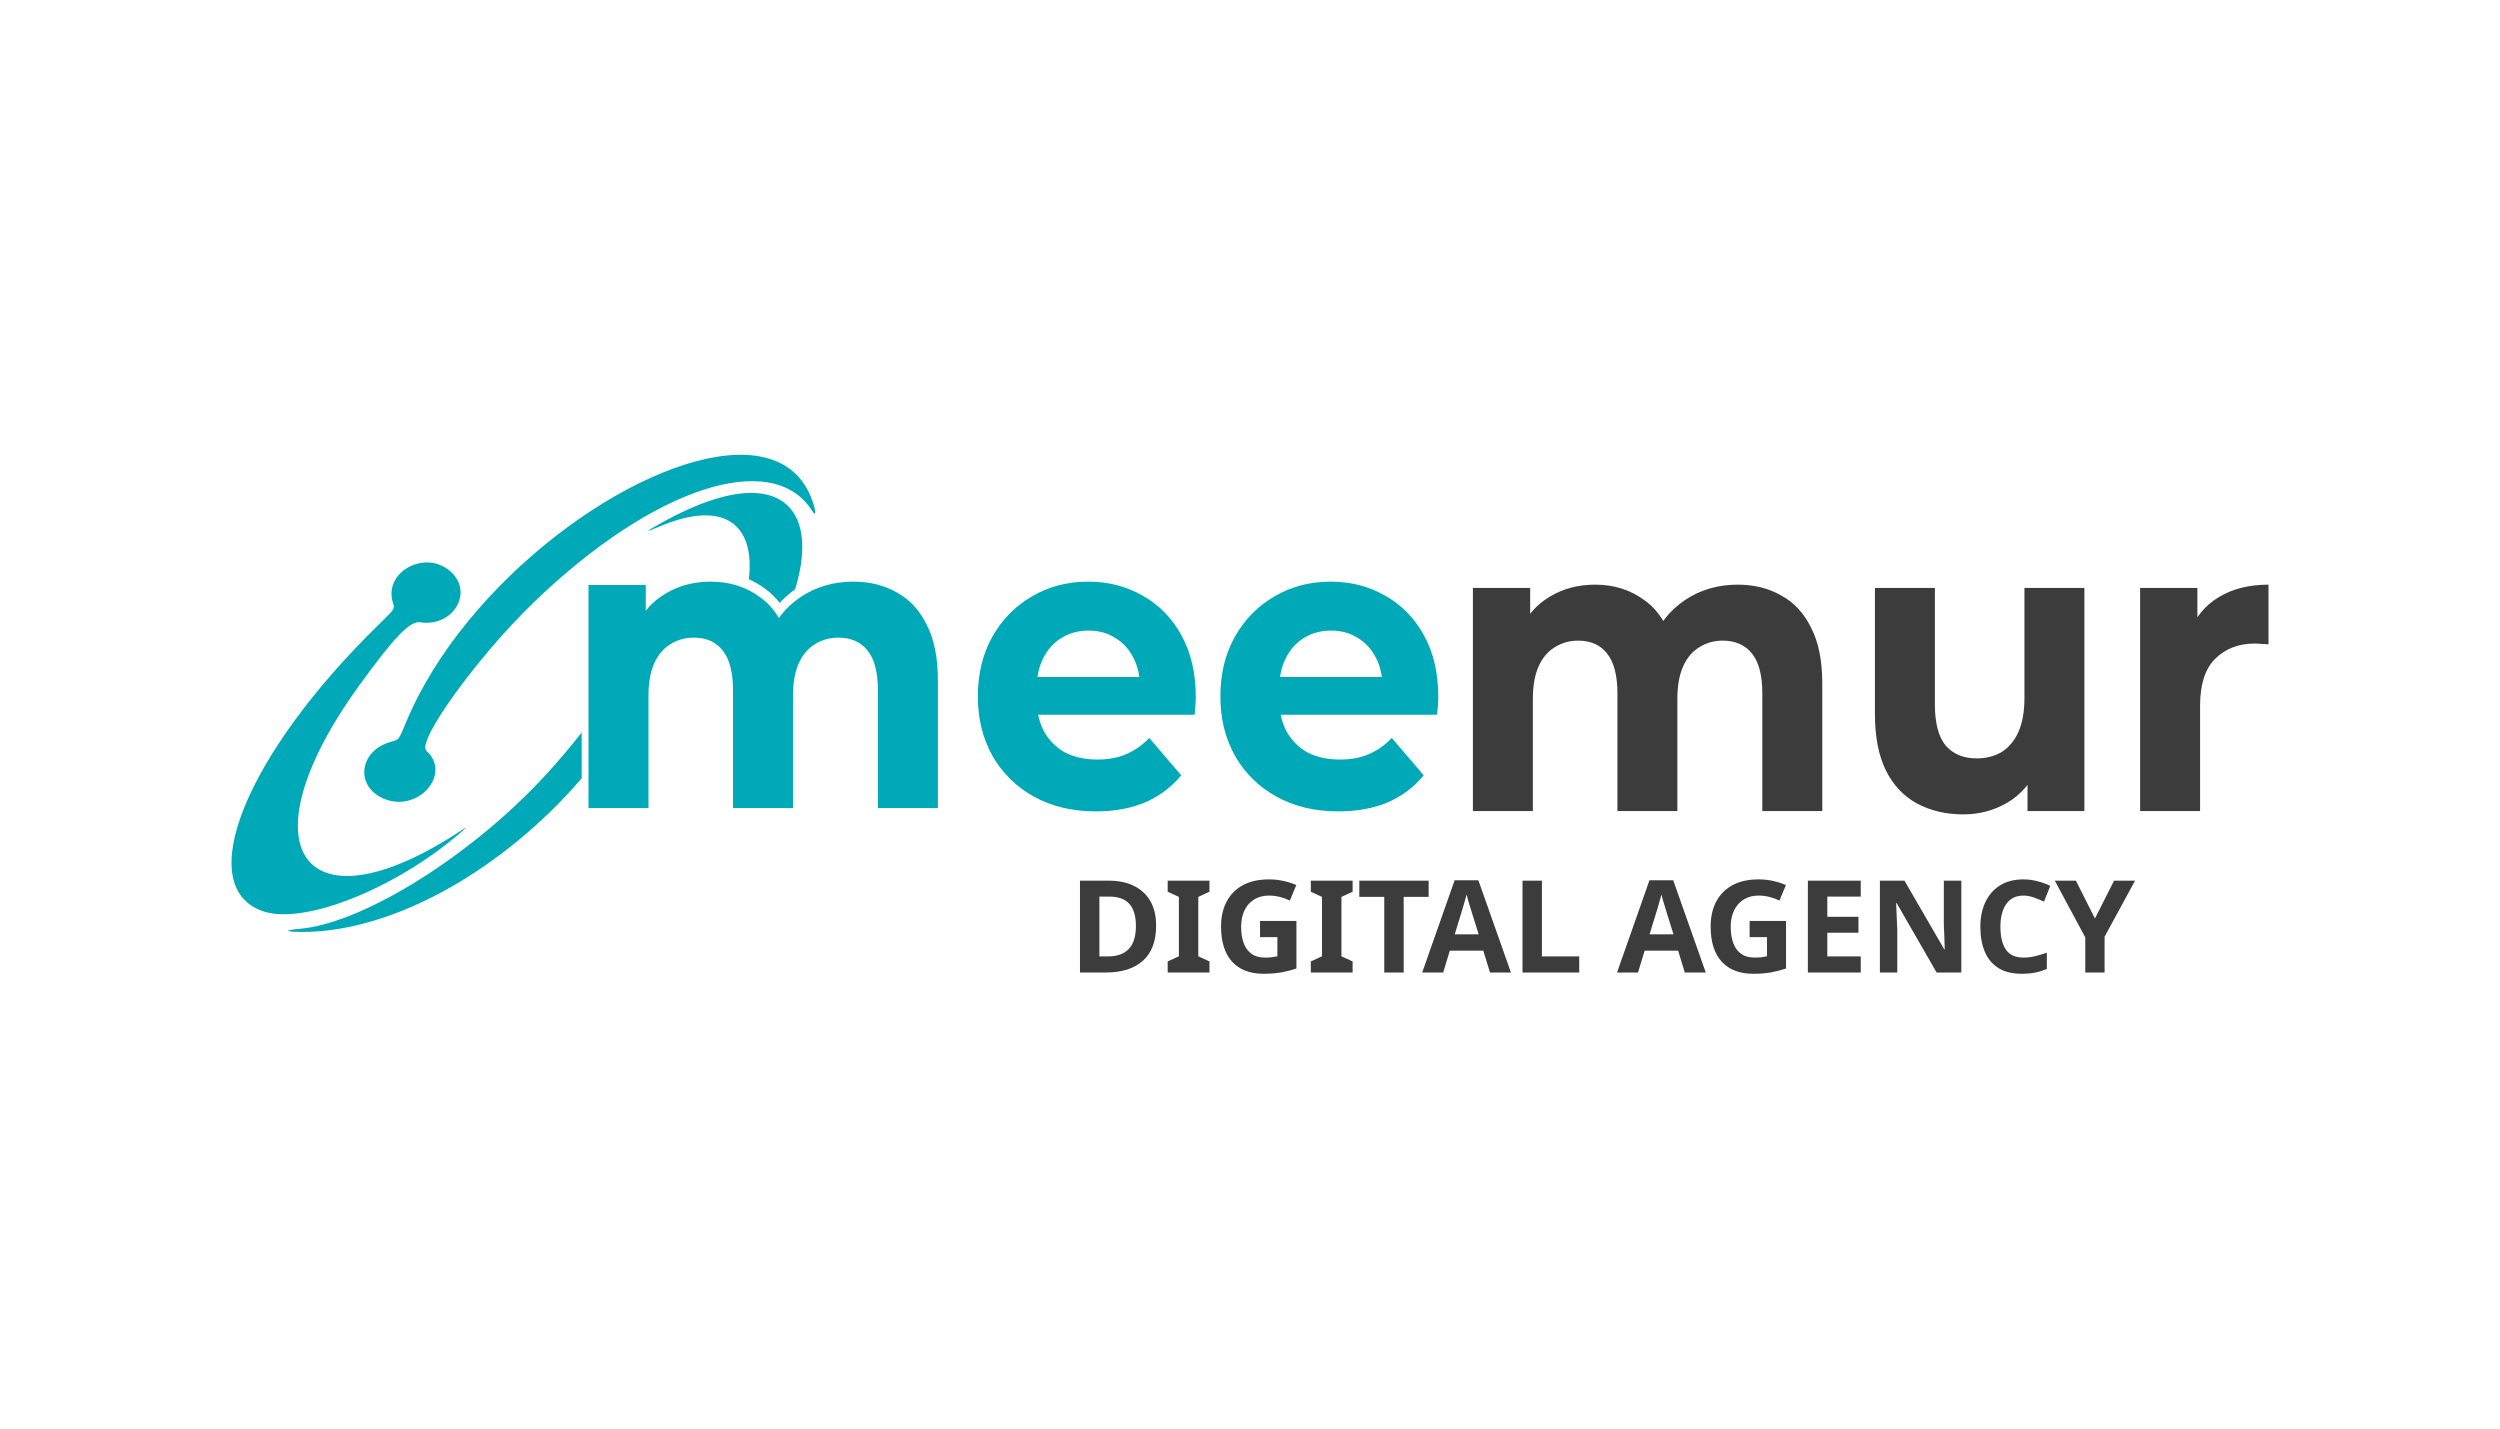
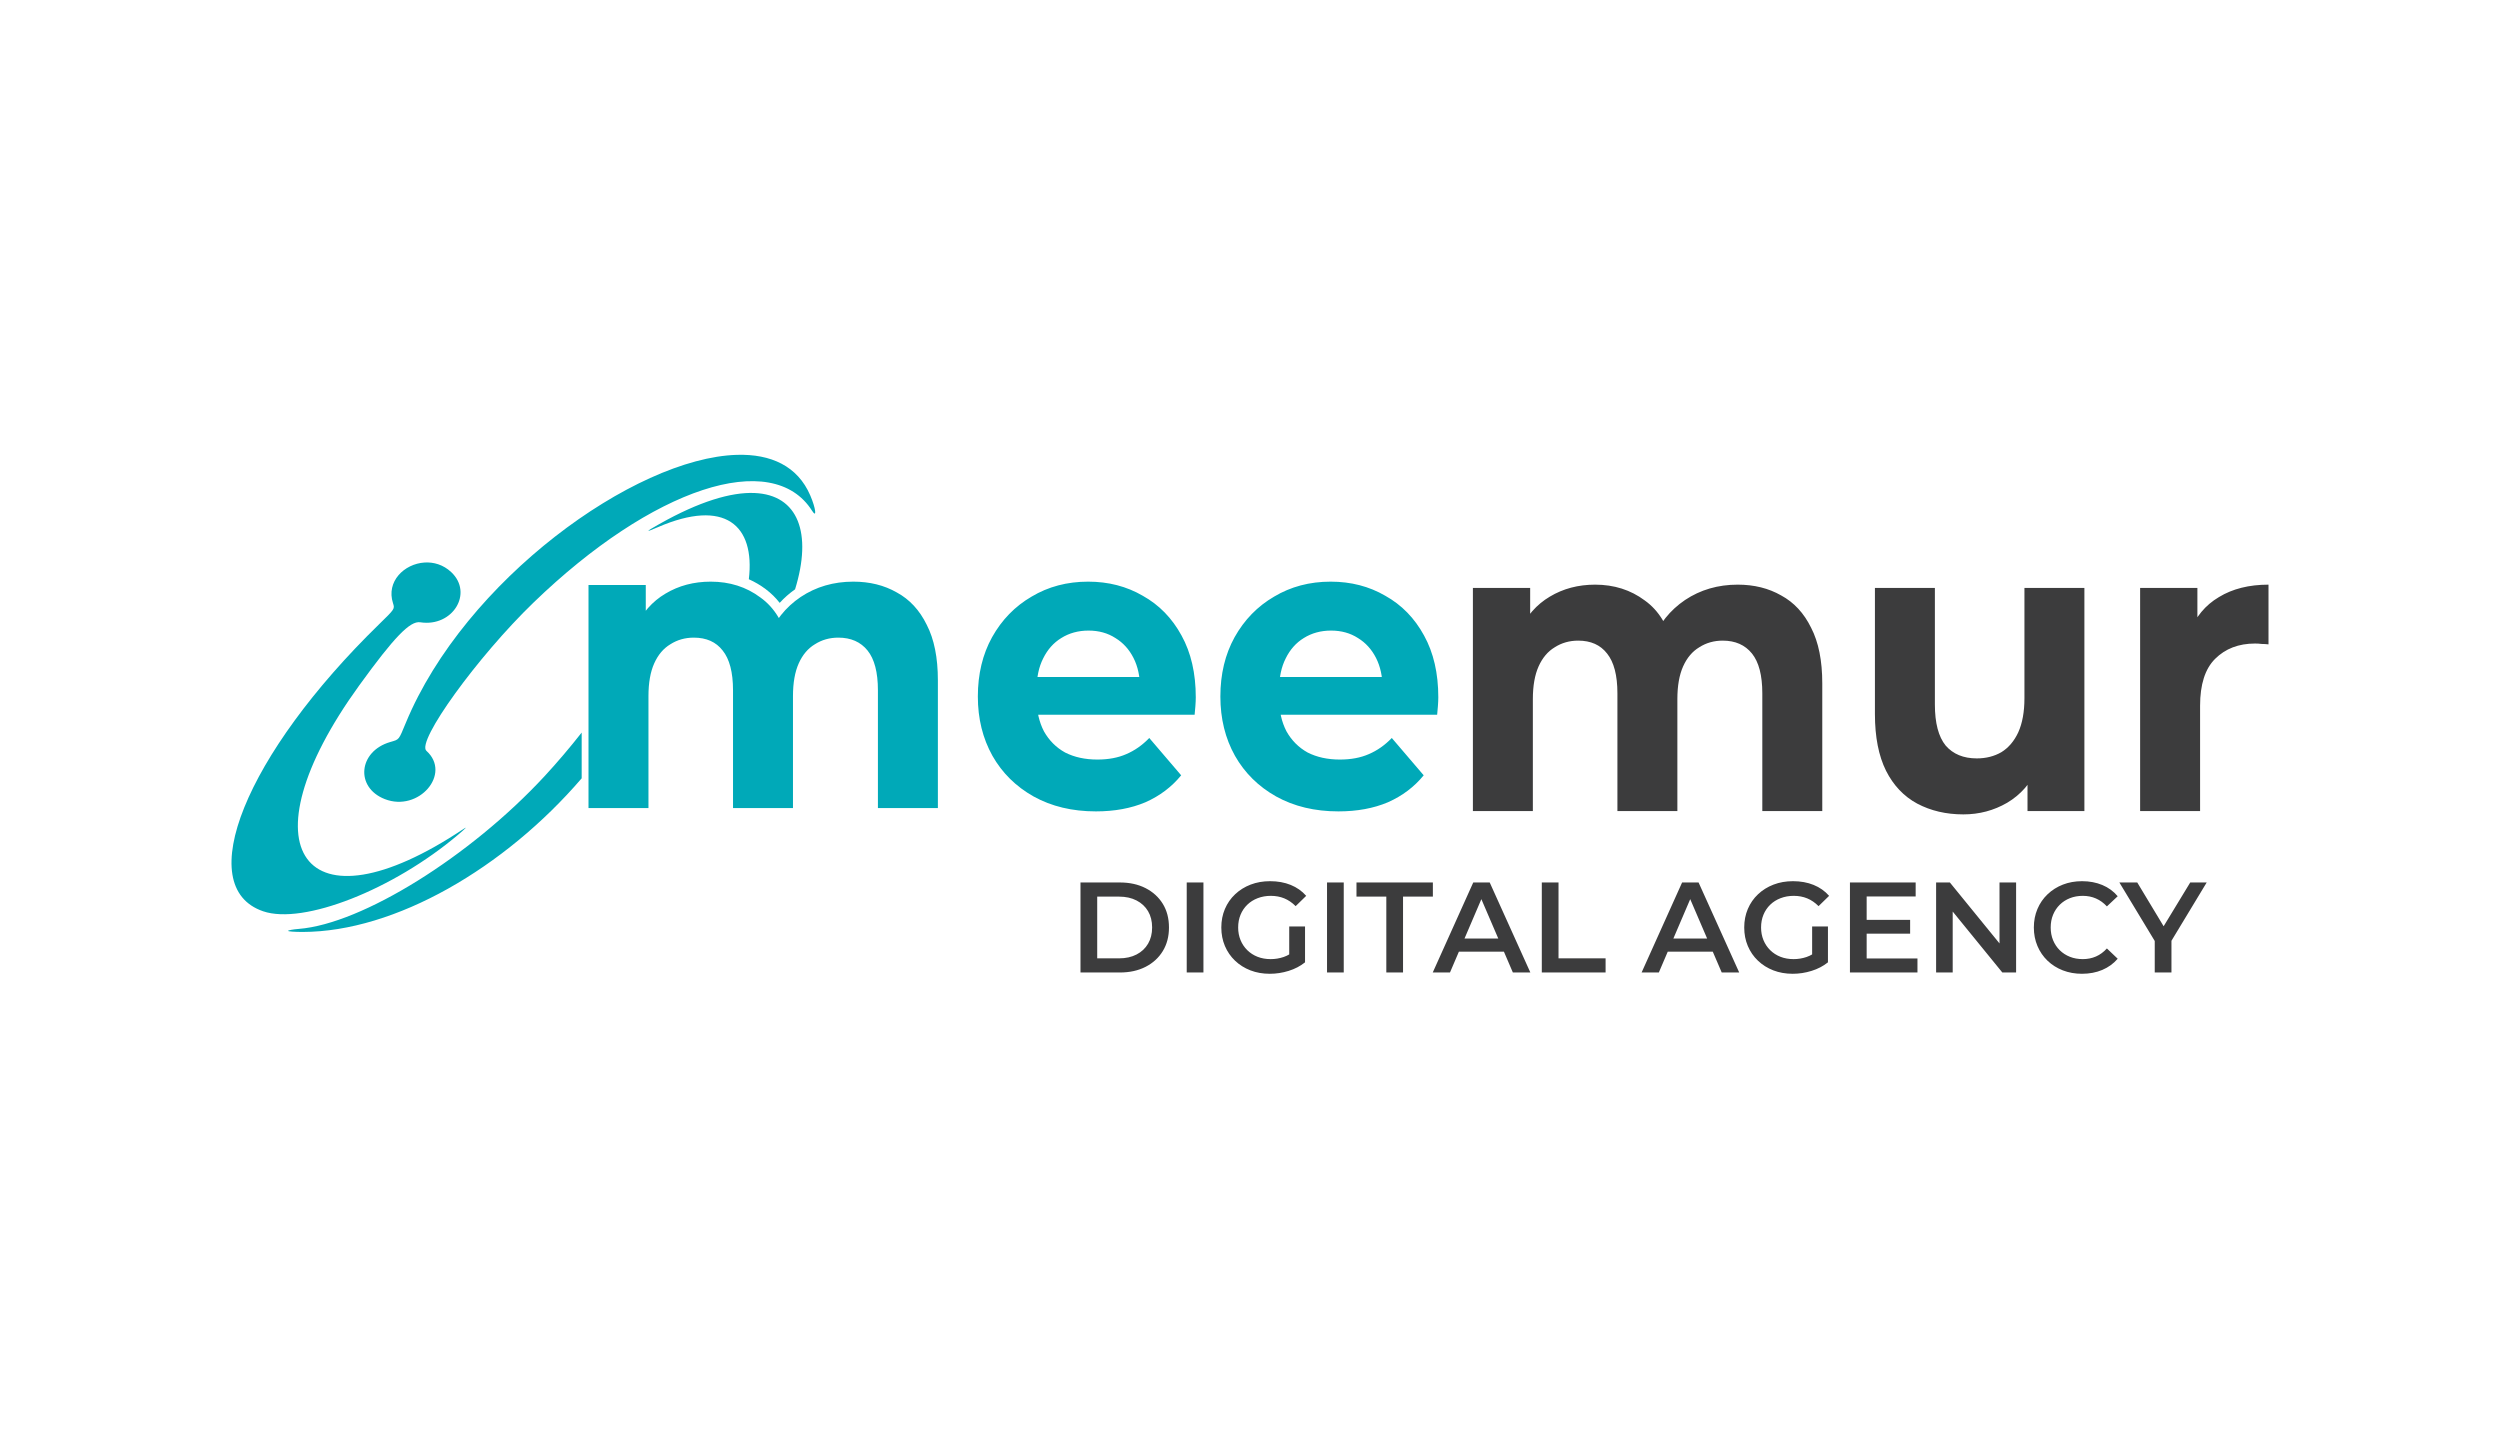
<svg xmlns="http://www.w3.org/2000/svg" version="1.1" id="svg1" width="700" height="400" viewBox="0 0 700 400" xml:space="preserve">
  <defs id="defs1">
    <linearGradient id="swatch19">
      <stop style="stop-color:#000000;stop-opacity:1;" offset="0" id="stop19" />
    </linearGradient>
  </defs>
  <g id="g1">
    <g id="g33" transform="matrix(0.3189811,0,0,0.3189811,-68.13286,109.088)">
      <g id="g4" transform="translate(-55.26316,-1026.316)">
        <path style="font-weight:bold;font-size:350.442px;font-family:Montserrat;-inkscape-font-specification:'Montserrat, Bold';fill:#00a9b8;stroke-width:4.107" d="m 815.855,1341.699 v -188.538 h 52.216 v 51.515 l -9.812,-15.069 c 6.542,-12.85 15.77,-22.545 27.685,-29.087 12.149,-6.775 25.933,-10.163 41.352,-10.163 17.288,0 32.357,4.439 45.207,13.317 13.083,8.644 21.728,21.961 25.933,39.95 l -19.274,-5.257 c 6.308,-14.719 16.354,-26.4 30.138,-35.044 14.018,-8.644 30.021,-12.966 48.01,-12.966 14.952,0 28.152,3.037 39.6,9.111 11.681,5.841 20.793,14.952 27.334,27.334 6.775,12.149 10.163,27.802 10.163,46.959 v 107.936 h -54.669 v -99.525 c 0,-15.186 -3.154,-26.4 -9.462,-33.642 -6.308,-7.242 -15.186,-10.864 -26.634,-10.864 -7.943,0 -15.069,1.869 -21.377,5.607 -6.308,3.505 -11.214,8.878 -14.719,16.12 -3.504,7.242 -5.257,16.471 -5.257,27.685 v 94.619 h -54.669 v -99.525 c 0,-15.186 -3.154,-26.4 -9.462,-33.642 -6.074,-7.242 -14.835,-10.864 -26.283,-10.864 -7.943,0 -15.069,1.869 -21.377,5.607 -6.308,3.505 -11.214,8.878 -14.719,16.12 -3.504,7.242 -5.257,16.471 -5.257,27.685 v 94.619 z m 462.583,2.804 c -21.494,0 -40.418,-4.205 -56.772,-12.616 -16.12,-8.411 -28.619,-19.858 -37.497,-34.343 -8.878,-14.719 -13.317,-31.423 -13.317,-50.113 0,-18.924 4.322,-35.628 12.966,-50.113 8.878,-14.719 20.91,-26.166 36.096,-34.343 15.186,-8.411 32.358,-12.616 51.515,-12.616 18.457,0 35.044,3.972 49.763,11.915 14.952,7.71 26.75,18.924 35.395,33.642 8.644,14.485 12.966,31.89 12.966,52.216 0,2.103 -0.117,4.556 -0.35,7.359 -0.234,2.57 -0.467,5.023 -0.701,7.359 h -153.143 v -31.89 h 124.407 l -21.027,9.462 c 0,-9.812 -1.986,-18.34 -5.957,-25.582 -3.972,-7.242 -9.462,-12.85 -16.471,-16.821 -7.009,-4.205 -15.186,-6.308 -24.531,-6.308 -9.345,0 -17.639,2.103 -24.881,6.308 -7.009,3.972 -12.499,9.696 -16.471,17.172 -3.972,7.242 -5.958,15.887 -5.958,25.933 v 8.411 c 0,10.28 2.22,19.391 6.658,27.334 4.673,7.71 11.097,13.667 19.274,17.872 8.411,3.972 18.223,5.957 29.437,5.957 10.046,0 18.807,-1.519 26.283,-4.556 7.71,-3.037 14.719,-7.593 21.026,-13.667 l 29.087,31.54 c -8.644,9.812 -19.508,17.405 -32.591,22.779 -13.083,5.14 -28.152,7.71 -45.207,7.71 z m 221.129,0 c -21.494,0 -40.418,-4.205 -56.772,-12.616 -16.12,-8.411 -28.619,-19.858 -37.497,-34.343 -8.878,-14.719 -13.317,-31.423 -13.317,-50.113 0,-18.924 4.322,-35.628 12.966,-50.113 8.878,-14.719 20.91,-26.166 36.096,-34.343 15.186,-8.411 32.357,-12.616 51.515,-12.616 18.457,0 35.044,3.972 49.763,11.915 14.952,7.71 26.75,18.924 35.395,33.642 8.644,14.485 12.966,31.89 12.966,52.216 0,2.103 -0.117,4.556 -0.35,7.359 -0.234,2.57 -0.467,5.023 -0.701,7.359 h -153.143 v -31.89 h 124.407 l -21.026,9.462 c 0,-9.812 -1.986,-18.34 -5.957,-25.582 -3.972,-7.242 -9.462,-12.85 -16.471,-16.821 -7.009,-4.205 -15.186,-6.308 -24.531,-6.308 -9.345,0 -17.639,2.103 -24.881,6.308 -7.009,3.972 -12.499,9.696 -16.471,17.172 -3.972,7.242 -5.957,15.887 -5.957,25.933 v 8.411 c 0,10.28 2.22,19.391 6.658,27.334 4.673,7.71 11.097,13.667 19.274,17.872 8.411,3.972 18.223,5.957 29.437,5.957 10.046,0 18.807,-1.519 26.283,-4.556 7.71,-3.037 14.719,-7.593 21.026,-13.667 l 29.087,31.54 c -8.644,9.812 -19.508,17.405 -32.591,22.779 -13.083,5.14 -28.152,7.71 -45.207,7.71 z" id="text2" aria-label="mee" transform="scale(0.9627256,1.038718)" />
        <path style="font-weight:bold;font-size:350.442px;font-family:Montserrat;-inkscape-font-specification:'Montserrat, Bold';fill:#3c3c3d;stroke-width:4.107" d="m 1622.228,1344.232 v -188.538 h 52.216 v 51.515 l -9.812,-15.069 q 9.812,-19.274 27.685,-29.087 18.223,-10.163 41.352,-10.163 25.933,0 45.207,13.317 19.625,12.966 25.933,39.95 l -19.274,-5.257 q 9.462,-22.078 30.138,-35.044 21.026,-12.966 48.011,-12.966 22.428,0 39.6,9.111 17.522,8.761 27.334,27.334 10.163,18.223 10.163,46.959 v 107.936 h -54.669 v -99.525 q 0,-22.779 -9.462,-33.642 -9.462,-10.864 -26.634,-10.864 -11.915,0 -21.377,5.607 -9.462,5.257 -14.719,16.12 -5.257,10.864 -5.257,27.685 v 94.619 h -54.669 v -99.525 q 0,-22.779 -9.462,-33.642 -9.111,-10.864 -26.283,-10.864 -11.915,0 -21.377,5.607 -9.462,5.257 -14.719,16.12 -5.257,10.864 -5.257,27.685 v 94.619 z m 447.164,2.804 q -23.48,0 -42.053,-9.111 -18.223,-9.111 -28.386,-27.685 -10.163,-18.924 -10.163,-48.011 v -106.534 h 54.669 v 98.474 q 0,23.48 9.812,34.694 10.163,10.864 28.386,10.864 12.616,0 22.428,-5.257 9.812,-5.607 15.419,-16.821 5.607,-11.565 5.607,-28.736 v -93.218 h 54.669 v 188.538 h -51.865 v -51.865 l 9.462,15.069 q -9.462,19.625 -28.035,29.788 -18.223,9.812 -39.95,9.812 z m 161.203,-2.804 v -188.538 h 52.216 v 53.267 l -7.359,-15.419 q 8.411,-19.975 26.984,-30.138 18.573,-10.513 45.207,-10.513 v 50.464 q -3.504,-0.35 -6.308,-0.35 -2.804,-0.35 -5.957,-0.35 -22.428,0 -36.446,12.966 -13.667,12.616 -13.667,39.6 v 89.012 z" id="text3" aria-label="mur" transform="scale(0.9627256,1.038718)" />
      </g>
      <g id="g4-2" transform="translate(-93.98344,1068.372)" />
-       <text xml:space="preserve" style="font-style:normal;font-variant:normal;font-weight:600;font-stretch:normal;font-size:112.89px;font-family:Montserrat;-inkscape-font-specification:'Montserrat, Semi-Bold';font-variant-ligatures:normal;font-variant-caps:normal;font-variant-numeric:normal;font-variant-east-asian:normal;text-align:start;writing-mode:lr-tb;direction:ltr;text-anchor:start;opacity:1;fill:#3c3c3d;fill-opacity:1;stroke-width:0;stroke-dasharray:none" x="1156.406" y="899.561" id="text34" transform="translate(-4.973042,-387.8973)">
-         <tspan id="tspan34" x="1156.406" y="899.561" style="stroke-width:0">DIGITAL AGENCY</tspan>
-       </text>
+       <path id="text34" style="fill:#3c3c3d;fill-opacity:1;stroke-width:0" d="M1162.044 511.664V432.641H1196.588Q1209.458 432.641 1219.166 437.608Q1228.875 442.575 1234.294 451.381Q1239.712 460.186 1239.712 472.153Q1239.712 484.006 1234.294 492.868Q1228.875 501.73 1219.166 506.697Q1209.458 511.664 1196.588 511.664ZM1176.72 499.246H1195.911Q1204.717 499.246 1211.264 495.859Q1217.812 492.473 1221.368 486.377Q1224.924 480.281 1224.924 472.153Q1224.924 463.912 1221.368 457.872Q1217.812 451.832 1211.264 448.446Q1204.717 445.059 1195.911 445.059H1176.72Z M1255.291 511.664V432.641H1269.967V511.664Z M1328.218 512.793Q1318.961 512.793 1311.228 509.801Q1303.495 506.81 1297.738 501.335Q1291.981 495.859 1288.82 488.409Q1285.659 480.958 1285.659 472.153Q1285.659 463.347 1288.82 455.896Q1291.981 448.446 1297.794 442.97Q1303.608 437.495 1311.398 434.504Q1319.187 431.512 1328.444 431.512Q1338.491 431.512 1346.563 434.786Q1354.634 438.06 1360.166 444.382L1350.909 453.413Q1346.281 448.784 1340.918 446.583Q1335.556 444.382 1329.121 444.382Q1322.912 444.382 1317.607 446.414Q1312.301 448.446 1308.462 452.171Q1304.624 455.896 1302.536 460.976Q1300.447 466.056 1300.447 472.153Q1300.447 478.136 1302.536 483.216Q1304.624 488.296 1308.462 492.078Q1312.301 495.859 1317.494 497.891Q1322.687 499.923 1329.008 499.923Q1334.879 499.923 1340.354 498.061Q1345.829 496.198 1350.796 491.795L1359.15 502.746Q1352.941 507.713 1344.757 510.253Q1336.572 512.793 1328.218 512.793ZM1359.15 502.746 1345.265 500.827V471.249H1359.15Z M1378.454 511.664V432.641H1393.13V511.664Z M1430.497 511.664V445.059H1404.306V432.641H1471.363V445.059H1445.172V511.664Z M1471.25 511.664 1506.81 432.641H1521.26L1556.933 511.664H1541.58L1510.987 440.43H1516.857L1486.377 511.664ZM1487.619 493.376 1491.57 481.861H1534.242L1538.194 493.376Z M1566.981 511.664V432.641H1581.656V499.246H1622.974V511.664Z M1654.583 511.664 1690.144 432.641H1704.593L1740.267 511.664H1724.914L1694.32 440.43H1700.191L1669.71 511.664ZM1670.952 493.376 1674.903 481.861H1717.576L1721.527 493.376Z M1787.229 512.793Q1777.972 512.793 1770.239 509.801Q1762.506 506.81 1756.749 501.335Q1750.991 495.859 1747.83 488.409Q1744.669 480.958 1744.669 472.153Q1744.669 463.347 1747.83 455.896Q1750.991 448.446 1756.805 442.97Q1762.619 437.495 1770.408 434.504Q1778.198 431.512 1787.455 431.512Q1797.502 431.512 1805.574 434.786Q1813.645 438.06 1819.177 444.382L1809.92 453.413Q1805.291 448.784 1799.929 446.583Q1794.567 444.382 1788.132 444.382Q1781.923 444.382 1776.617 446.414Q1771.311 448.446 1767.473 452.171Q1763.635 455.896 1761.546 460.976Q1759.458 466.056 1759.458 472.153Q1759.458 478.136 1761.546 483.216Q1763.635 488.296 1767.473 492.078Q1771.311 495.859 1776.504 497.891Q1781.697 499.923 1788.019 499.923Q1793.889 499.923 1799.365 498.061Q1804.84 496.198 1809.807 491.795L1818.161 502.746Q1811.952 507.713 1803.767 510.253Q1795.583 512.793 1787.229 512.793ZM1818.161 502.746 1804.275 500.827V471.249H1818.161Z M1837.465 511.664V432.641H1895.152V444.946H1852.141V499.359H1896.732V511.664ZM1851.012 477.571V465.492H1890.298V477.571Z M1913.101 511.664V432.641H1925.181L1974.739 493.489H1968.756V432.641H1983.319V511.664H1971.24L1921.681 450.816H1927.664V511.664Z M2041.119 512.793Q2032.087 512.793 2024.354 509.801Q2016.621 506.81 2010.92 501.335Q2005.22 495.859 2002.059 488.409Q1998.898 480.958 1998.898 472.153Q1998.898 463.347 2002.059 455.896Q2005.22 448.446 2010.977 442.97Q2016.734 437.495 2024.411 434.504Q2032.087 431.512 2041.231 431.512Q2050.94 431.512 2058.955 434.842Q2066.97 438.173 2072.502 444.72L2063.019 453.639Q2058.729 449.01 2053.424 446.696Q2048.118 444.382 2041.909 444.382Q2035.7 444.382 2030.563 446.414Q2025.427 448.446 2021.645 452.171Q2017.863 455.896 2015.775 460.976Q2013.686 466.056 2013.686 472.153Q2013.686 478.249 2015.775 483.329Q2017.863 488.409 2021.645 492.134Q2025.427 495.859 2030.563 497.891Q2035.7 499.923 2041.909 499.923Q2048.118 499.923 2053.424 497.609Q2058.729 495.295 2063.019 490.554L2072.502 499.585Q2066.97 506.02 2058.955 509.406Q2050.94 512.793 2041.119 512.793Z M2105.014 511.664V480.393L2108.288 489.425L2073.97 432.641H2089.661L2117.206 478.361H2108.401L2136.172 432.641H2150.622L2116.303 489.425L2119.69 480.393V511.664Z" />
      <path id="path54" style="fill:#00a9b8;fill-opacity:1;stroke-width:0.767" d="m 860.414,57.272 c -89.883,2.66 -238.81,110.308 -290.537,235.118 -6.458,15.583 -5.669,14.608 -13.74,16.961 -27.937,8.143 -30.967,39.825 -4.794,50.098 29.754,11.68 58.961,-22.198 36.536,-42.377 -8.991,-8.091 44.906,-82.672 94.043,-130.138 104.43,-100.879 209.792,-135.566 244.547,-80.511 4.351,6.893 3.252,-2.184 -1.641,-13.562 C 913.777,67.161 890.375,56.385 860.414,57.272 Z m 15.375,33.487 c -20.454,-0.815 -48.29,7.413 -83.353,27.205 -12.529,7.073 -12.867,7.781 -1.316,2.786 58.8,-25.429 85.434,-1.739 79.795,45.708 10.494,4.705 20.033,11.647 27.088,20.739 4.036,-4.463 8.592,-8.423 13.501,-11.891 15.16,-49.09 2.964,-83.005 -35.716,-84.547 z M 586.195,151.793 c -17.779,1.154 -33.797,16.691 -27.627,35.685 1.63,5.017 1.629,5.015 -12.099,18.393 -117.476,114.484 -164.428,230.64 -101.887,252.06 35.242,12.07 114.25,-18.971 171.224,-67.274 6.663,-5.649 8.352,-7.47 4.604,-4.966 -140.262,93.72 -195.475,17.621 -91.459,-126.054 30.723,-42.437 44.578,-56.775 53.527,-55.389 28.443,4.407 46.913,-25.601 27.137,-44.092 -6.893,-6.445 -15.339,-8.889 -23.421,-8.364 z m 137.994,149.261 c -10.182,12.964 -21.305,26.123 -32.648,38.373 -65.408,70.638 -160.18,129.527 -215.591,133.965 -5.21,0.417 -9.472,1.199 -9.472,1.733 0,0.534 5.772,0.962 12.828,0.949 81.162,-0.142 177.247,-56.106 244.884,-134.865 z" />
    </g>
  </g>
</svg>
